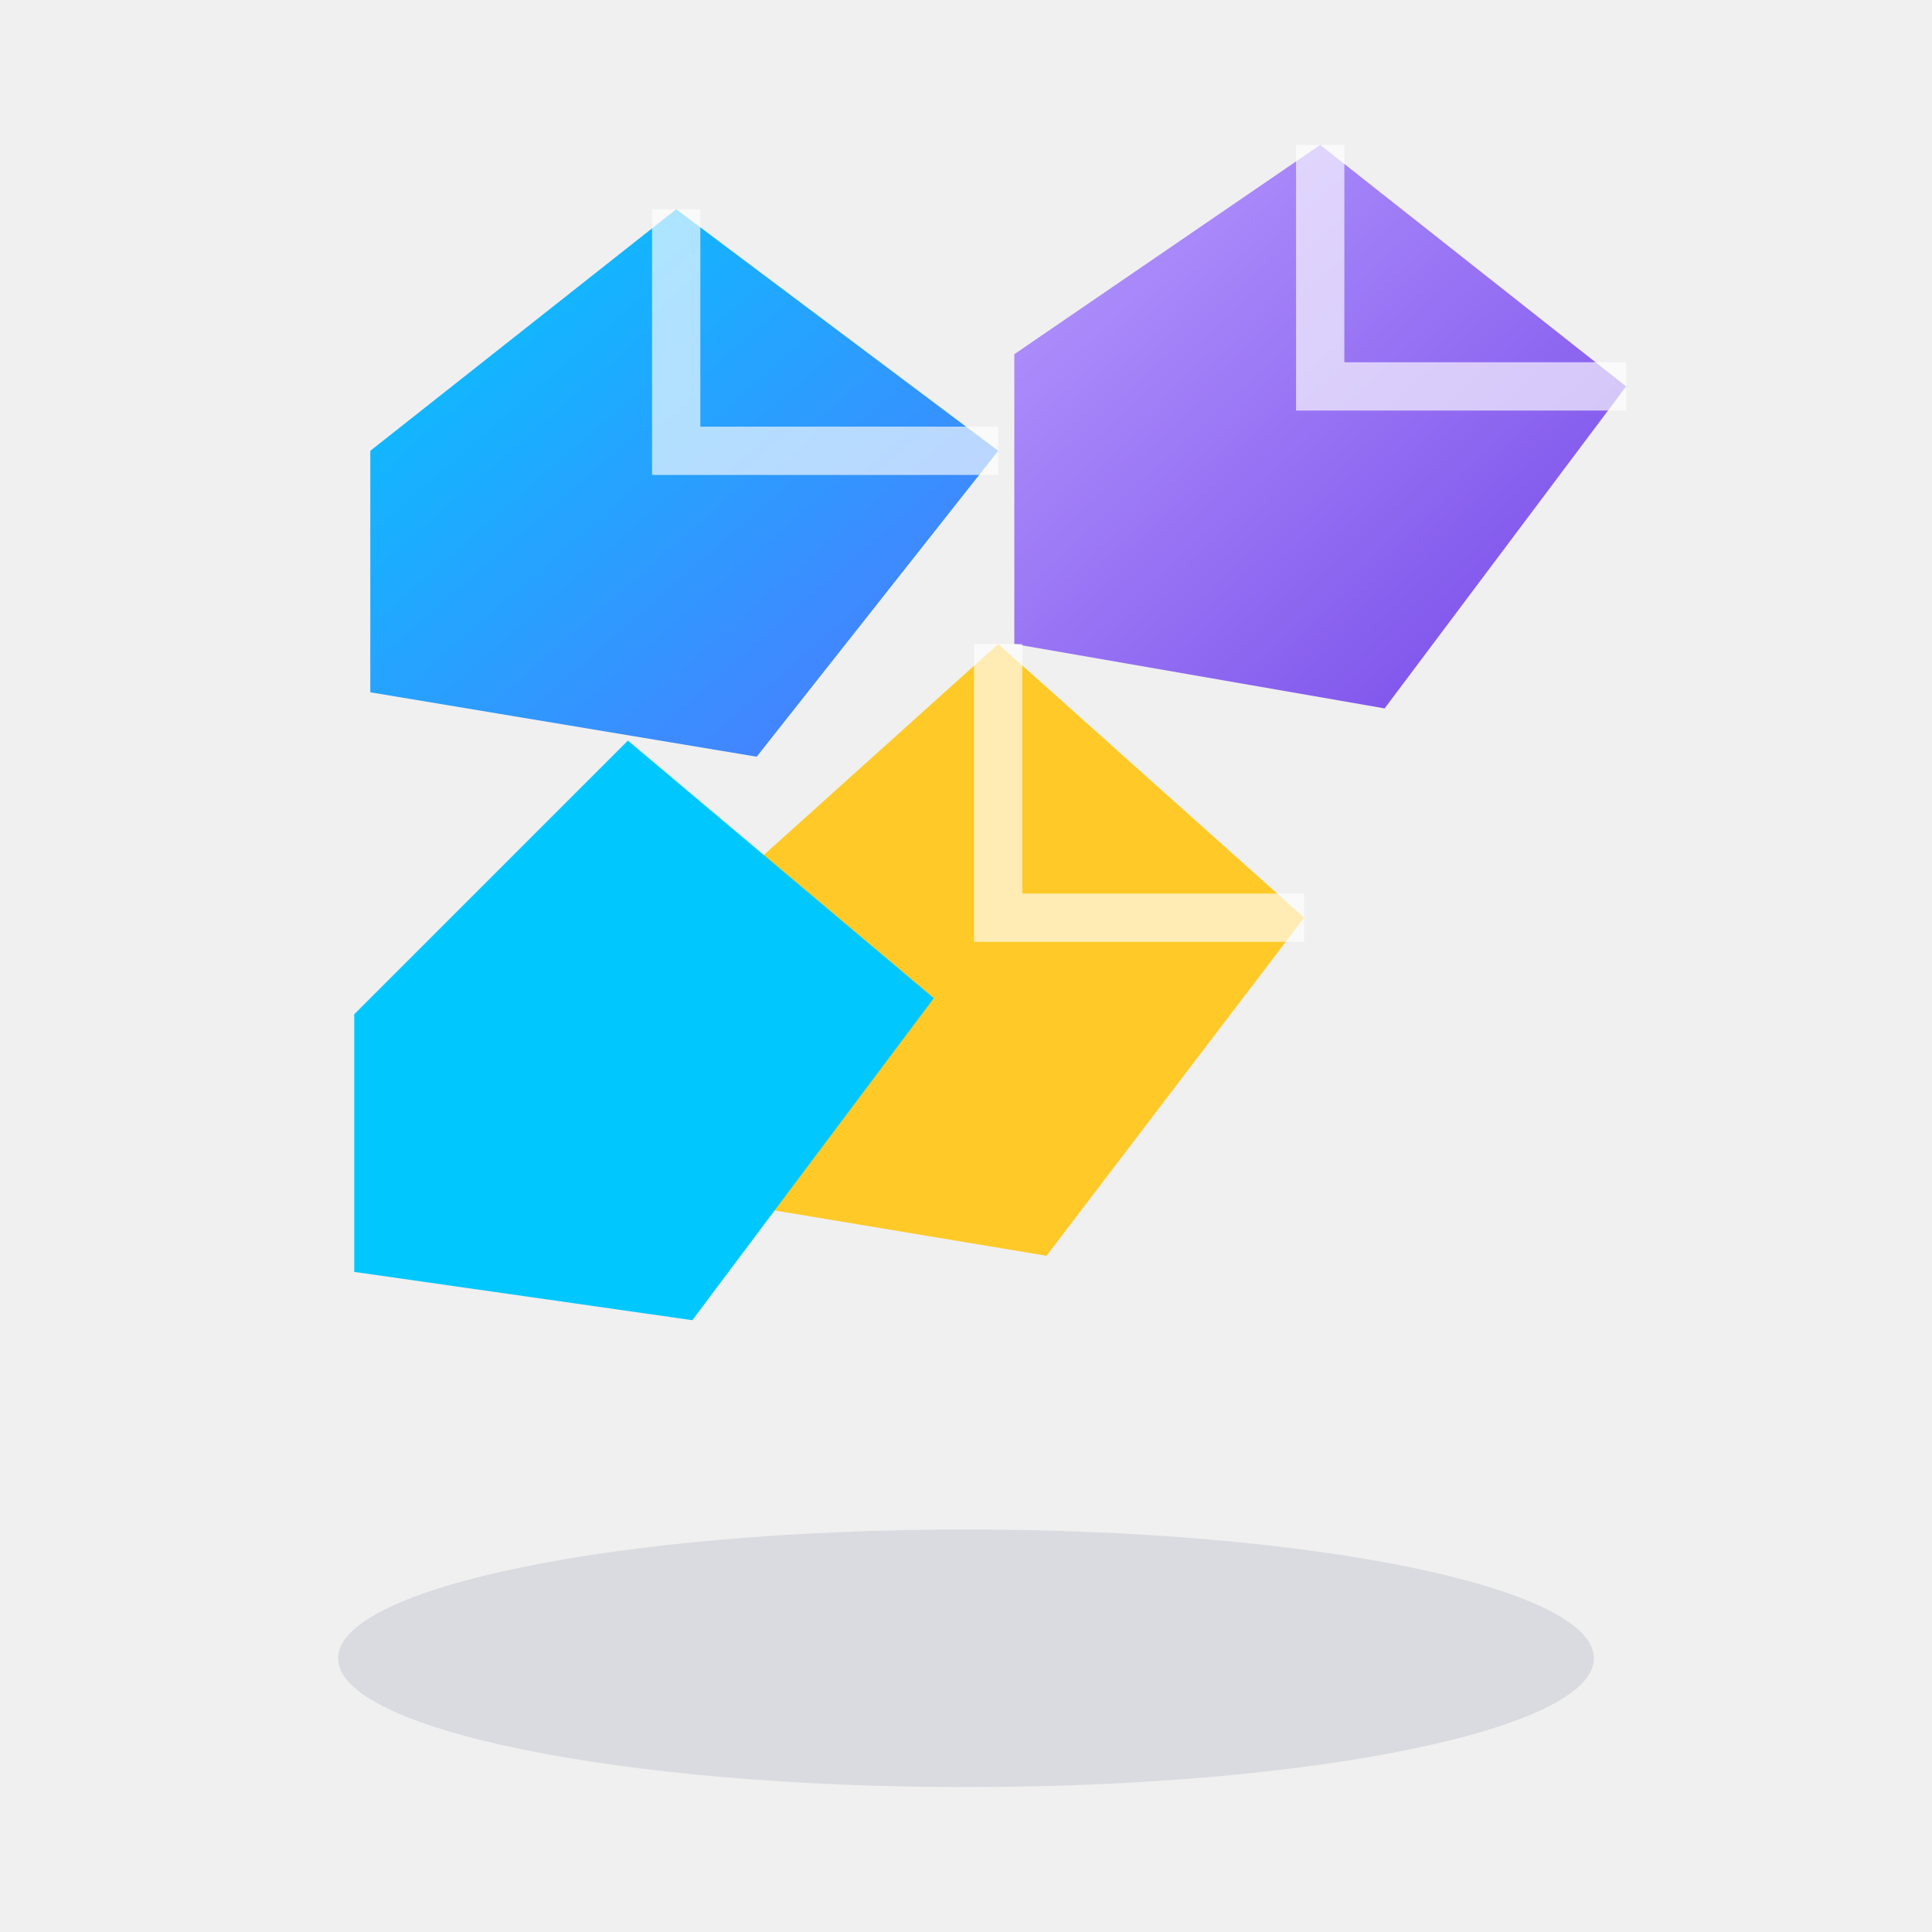
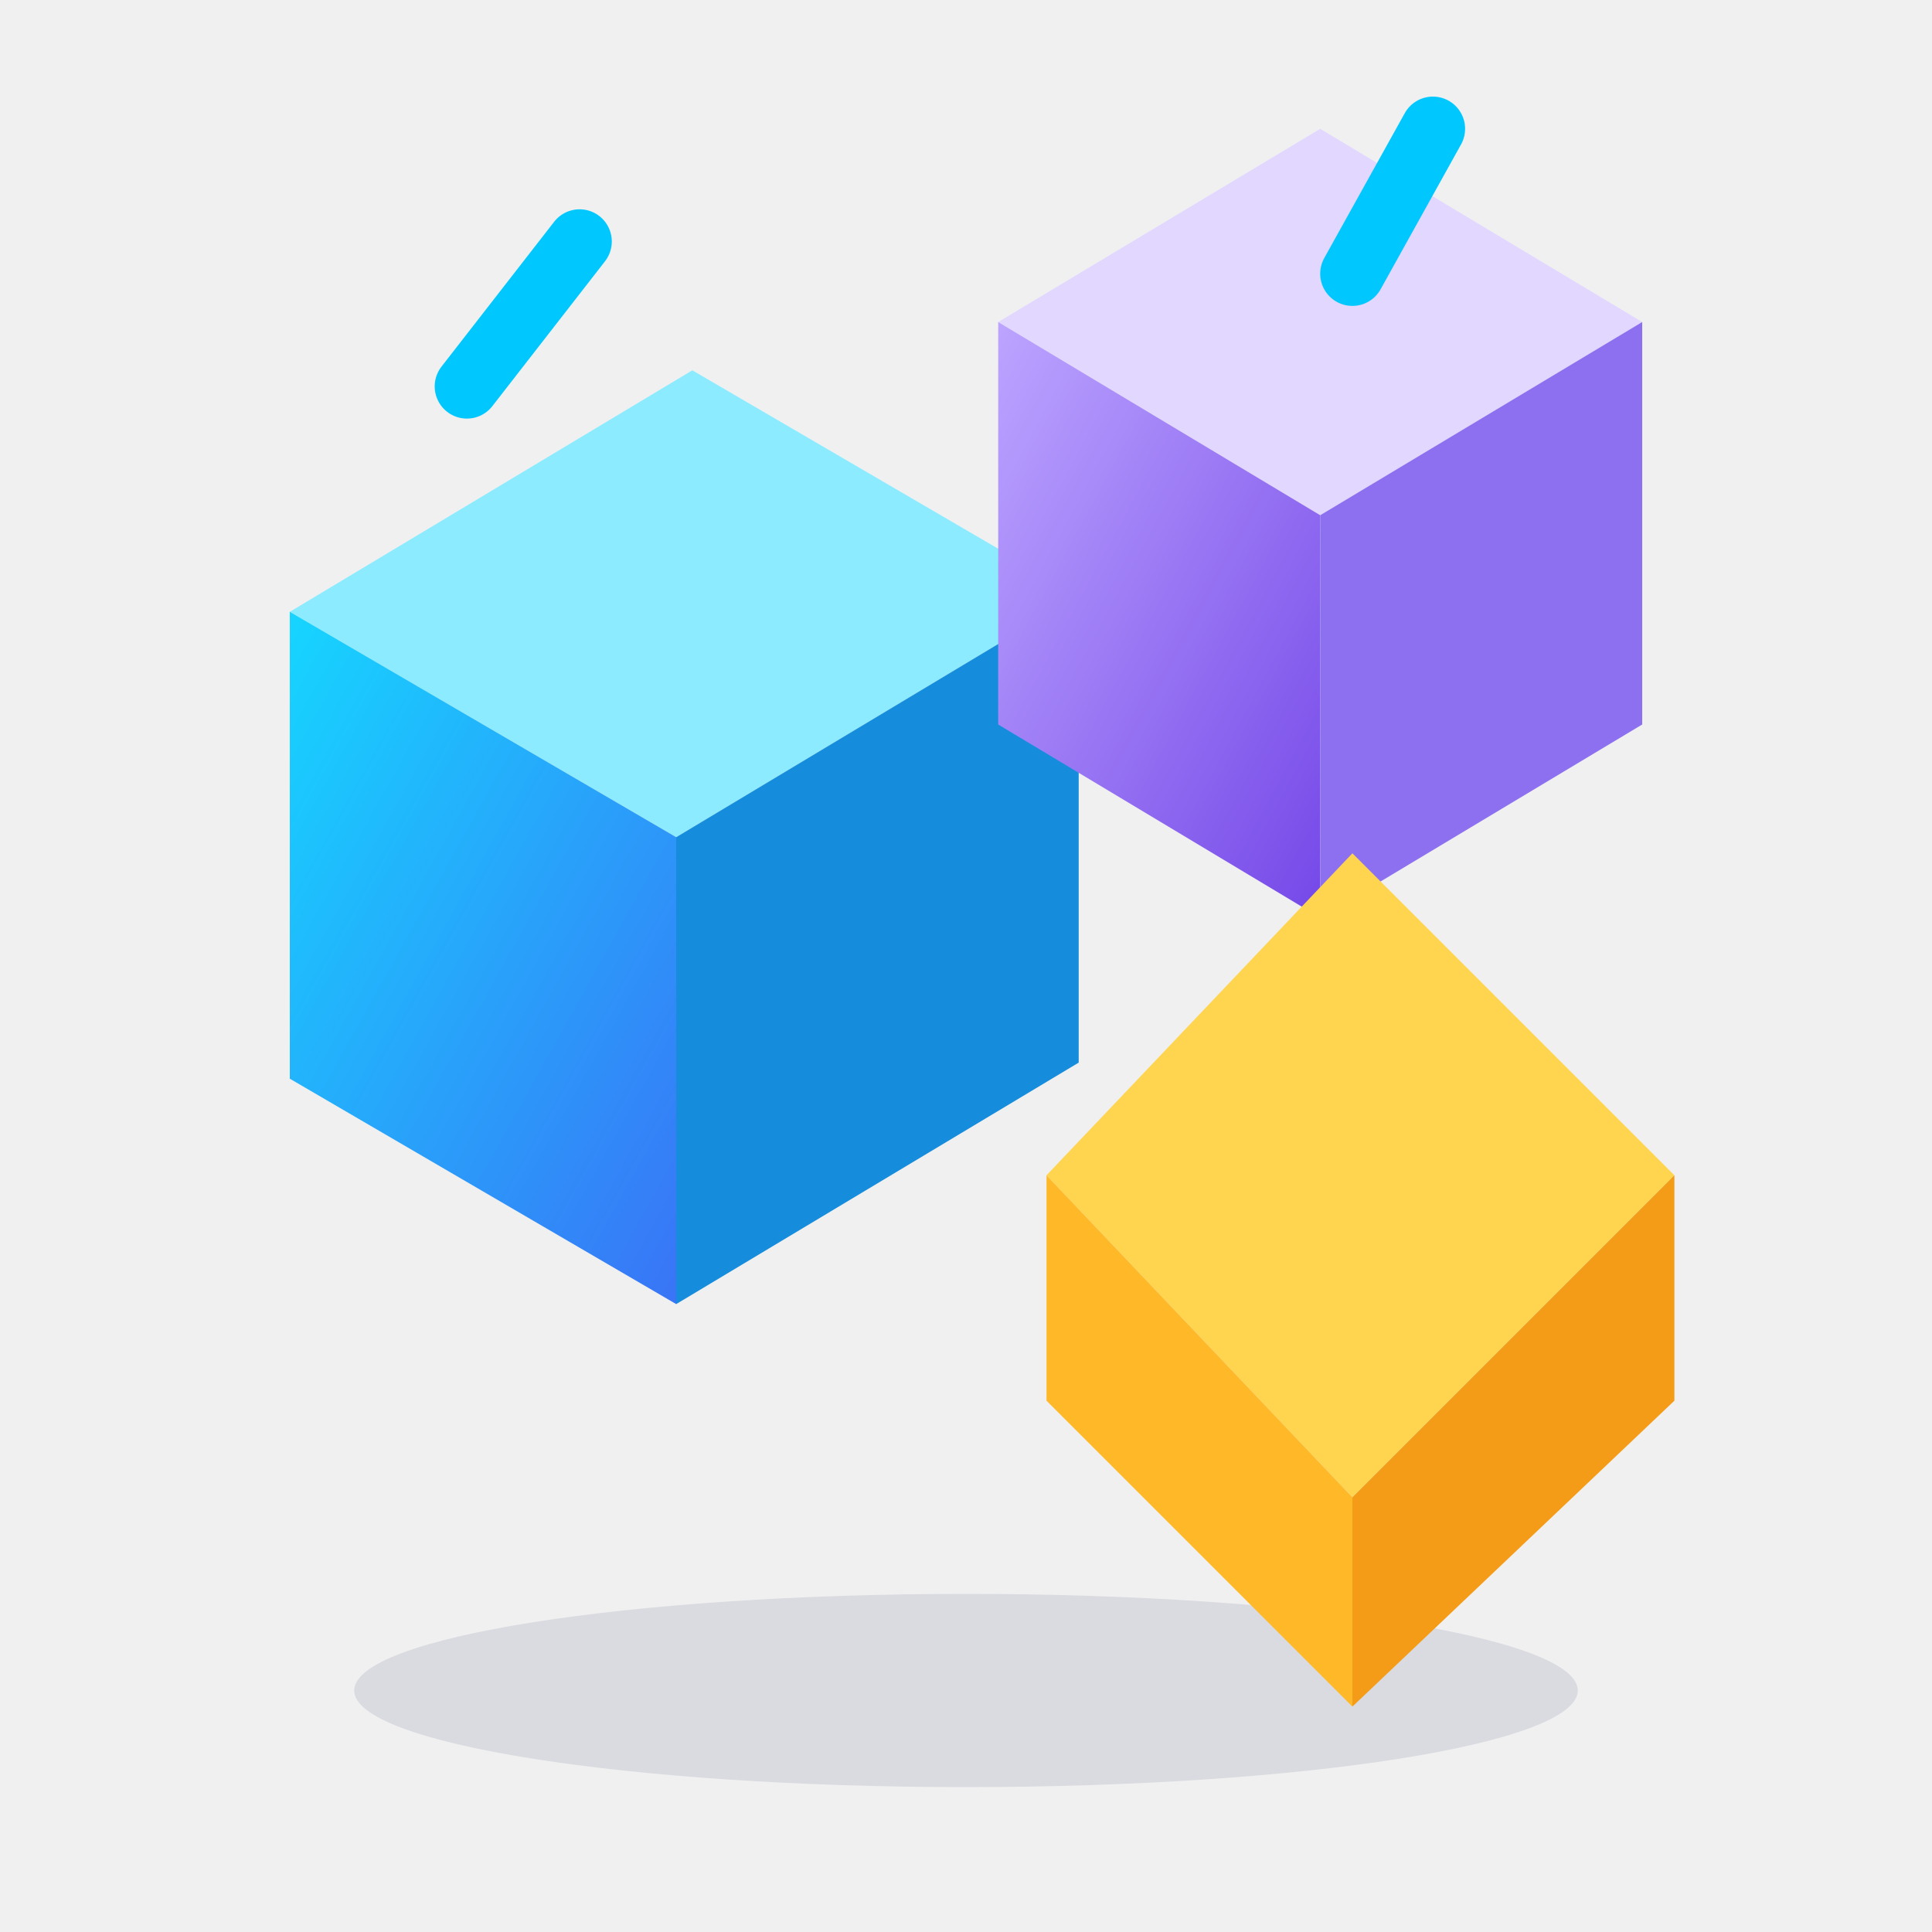
<svg xmlns="http://www.w3.org/2000/svg" viewBox="0 0 120 120">
  <defs>
-     <linearGradient id="a" x2="1" y2="1">
-       <stop stop-color="#00C8FF" />
-       <stop offset="1" stop-color="#5375FF" />
+     <linearGradient id="p" x1="0" y1="0" x2="1" y2="1">
+       <stop stop-color="#16D5FF" />
+       <stop offset="1" stop-color="#3974F6" />
    </linearGradient>
-     <linearGradient id="b" x2="1" y2="1">
-       <stop stop-color="#B79BFF" />
+     <linearGradient id="q" x1="0" y1="0" x2="1" y2="1">
+       <stop stop-color="#BCA4FF" />
      <stop offset="1" stop-color="#7548E8" />
    </linearGradient>
  </defs>
-   <ellipse cx="60" cy="103" rx="39" ry="8" fill="#0B1B4D" opacity=".1" />
-   <path d="M23 28 42 13l20 15-15 19-24-4Z" fill="url(#a)" />
-   <path d="M63 22 82 9l19 15-15 20-23-4Z" fill="url(#b)" />
-   <path d="m42 58 20-18 19 17-16 21-24-4Z" fill="#FFC928" />
-   <path d="m22 63 17-17 19 16-15 20-21-3Z" fill="#00C8FF" />
-   <path d="M42 13v15l20 0M82 9v15l19 0M62 40v17l19 0" fill="none" stroke="#fff" stroke-width="3" opacity=".65" />
+   <ellipse cx="60" cy="105" rx="38" ry="6" fill="#0B1B4D" opacity=".10" />
+   <path d="M18 38 43 23l24 14-25 15Z" fill="#8CEBFF" />
+   <path d="m18 38 24 14v29L18 67Z" fill="url(#p)" />
+   <path d="m42 52 25-15v29L42 81Z" fill="#168DDC" />
+   <path d="m62 20 20-12 20 12-20 12Z" fill="#E1D7FF" />
+   <path d="m62 20 20 12v25L62 45Z" fill="url(#q)" />
+   <path d="m82 32 20-12v25L82 57Z" fill="#8D70F0" />
+   <path d="m65 73 19-20 20 20-20 20Z" fill="#FFD44F" />
+   <path d="m65 73 19 20v13L65 87Z" fill="#FFB928" />
+   <path d="m84 93 20-20v14l-20 19Z" fill="#F49B17" />
+   <path d="m29 24 7-9m48 2 5-9" stroke="#00C8FF" stroke-width="4" stroke-linecap="round" />
</svg>
